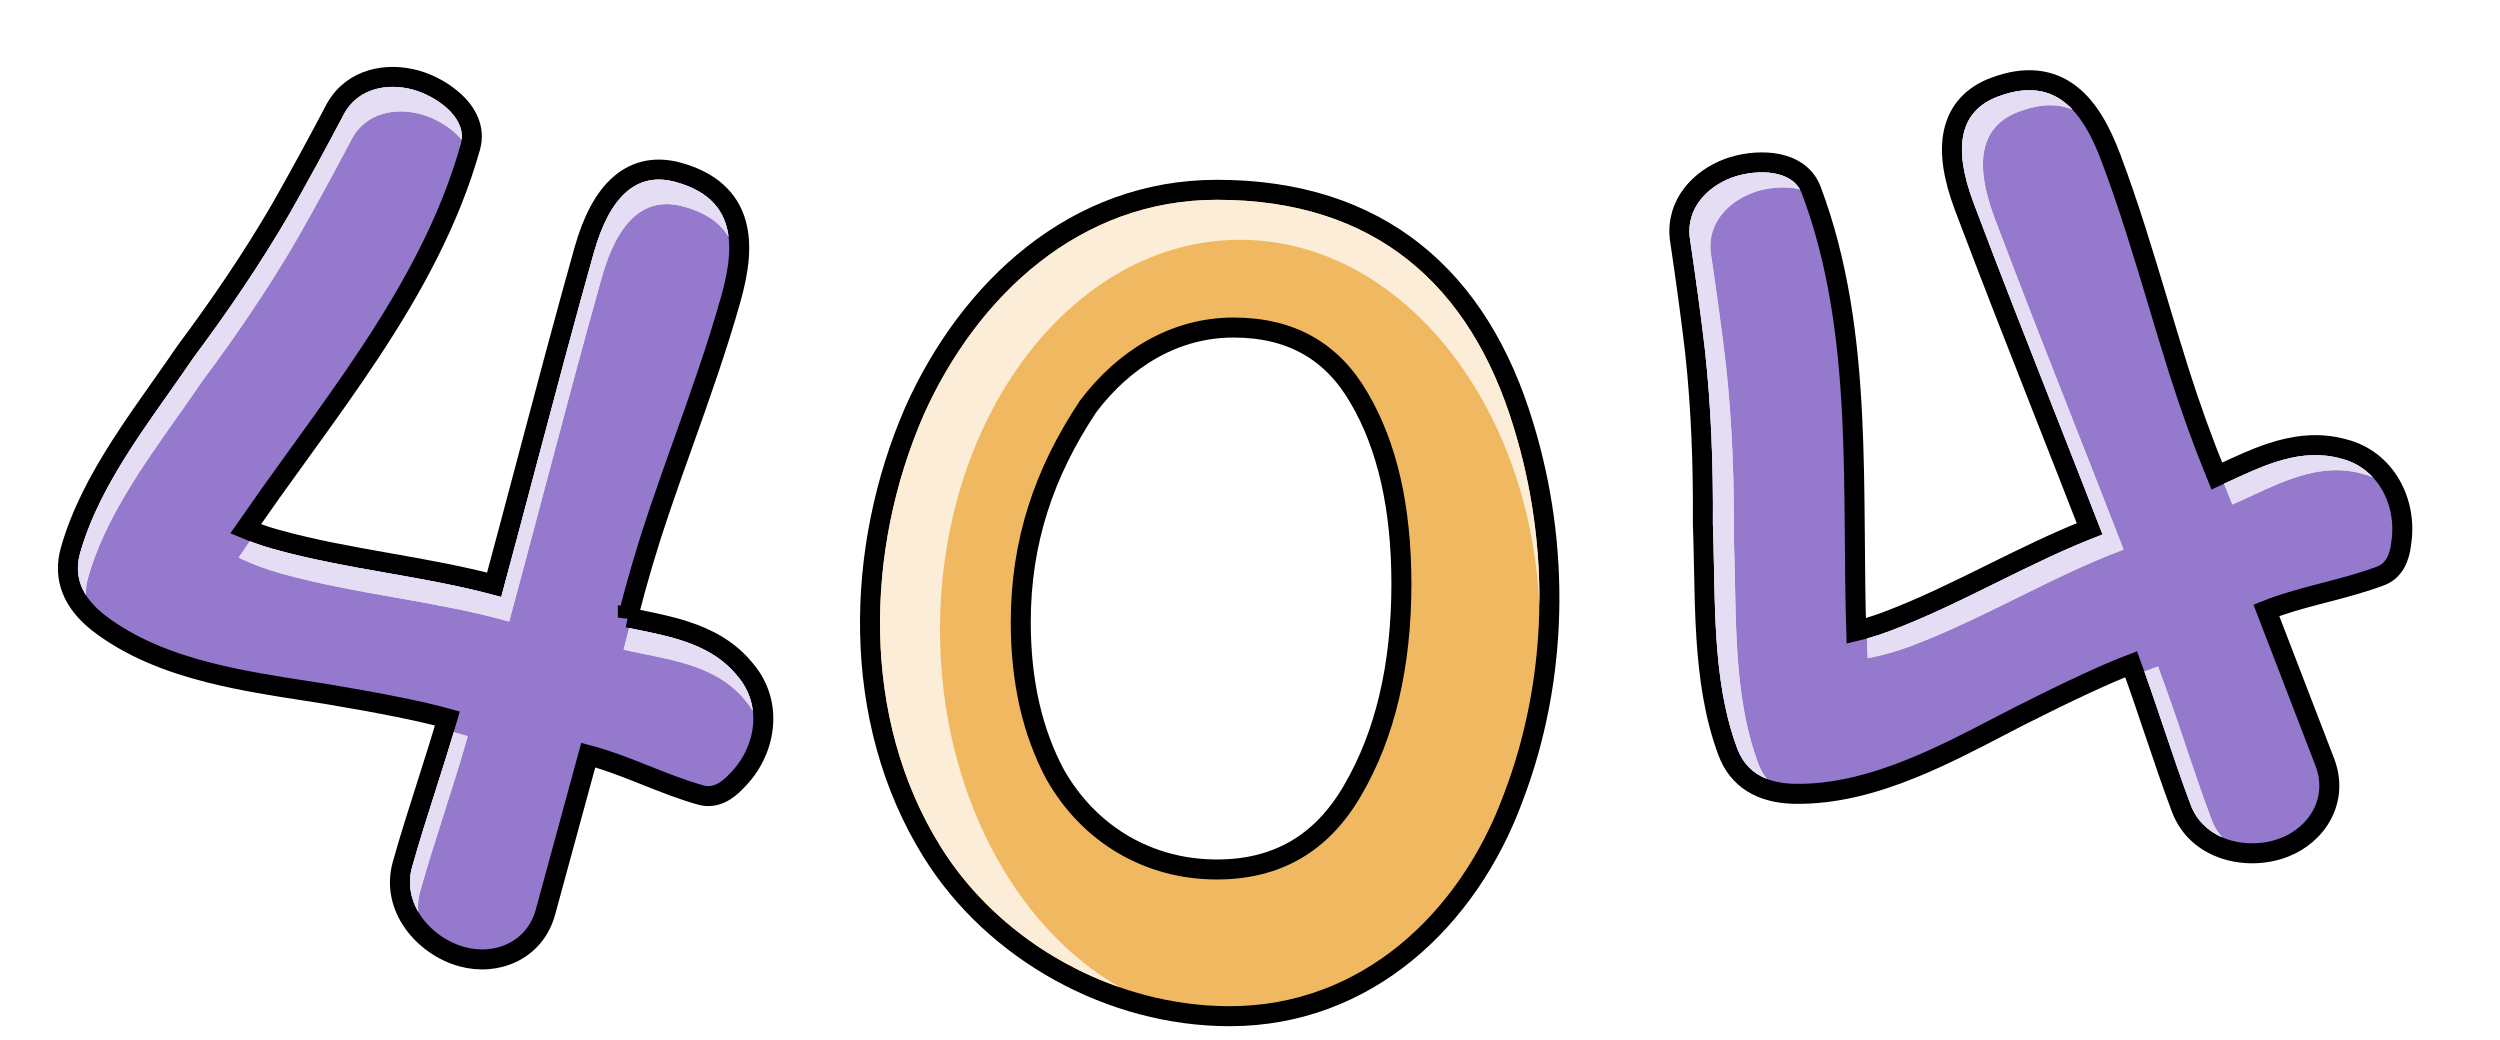
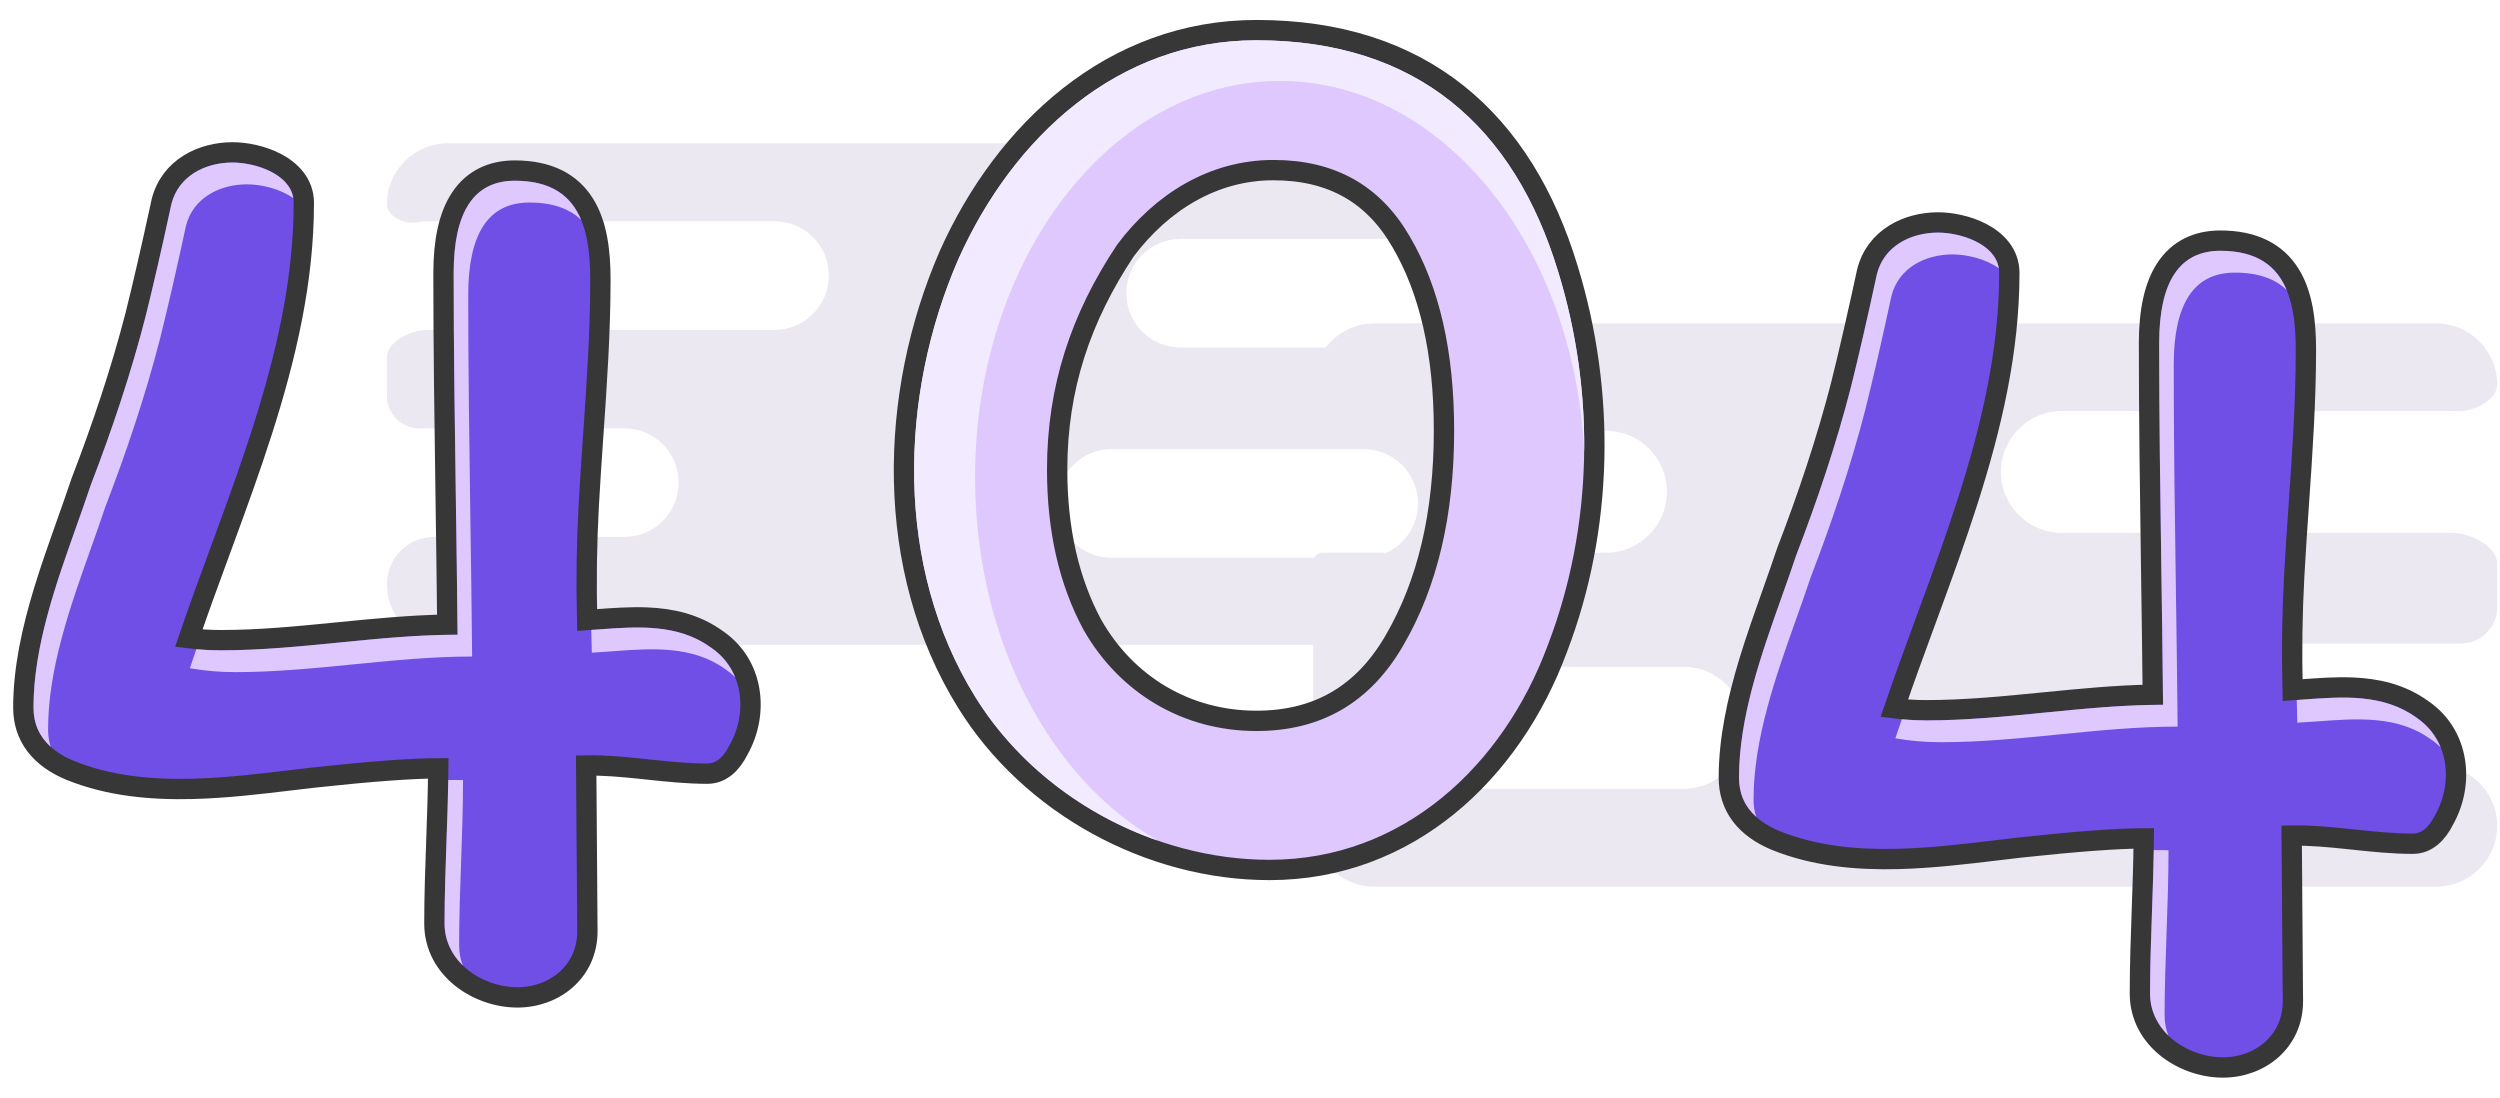
- <svg xmlns="http://www.w3.org/2000/svg" width="125" height="52" viewBox="0 0 125 52" fill="none">
-   <path d="M31.391 30.878c.46-1.81.983-3.588 1.585-5.358.374-1.101.767-2.206 1.163-3.314.855-2.4 1.718-4.82 2.408-7.278.371-1.322.578-2.653.248-3.786-.345-1.19-1.25-2.066-2.854-2.517-1.107-.31-2.112-.129-2.94.588-.797.687-1.38 1.825-1.8 3.32-.997 3.55-1.943 7.12-2.888 10.686-.533 2.009-1.065 4.016-1.605 6.018-1.742-.458-3.513-.771-5.26-1.08l-.012-.002c-1.922-.34-3.816-.675-5.664-1.193a12.584 12.584 0 0 1-1.49-.52 192.737 192.737 0 0 1 2.634-3.705l.294-.407c1.115-1.543 2.237-3.106 3.293-4.706 2.111-3.199 3.975-6.567 5.015-10.274.26-.928-.202-1.713-.768-2.25a4.895 4.895 0 0 0-1.938-1.09c-1.432-.402-3.159-.115-4.019 1.393l-.004.007-.004.007a179.09 179.09 0 0 1-2.728 5c-1.433 2.47-3.071 4.873-4.786 7.172l-.007.01-.006.009c-.381.562-.793 1.145-1.213 1.74-.676.958-1.377 1.95-2.017 2.951-1.05 1.642-1.988 3.384-2.506 5.23-.188.67-.17 1.325.074 1.946.24.614.687 1.16 1.298 1.643l.004.004c1.63 1.264 3.58 2.007 5.568 2.511 1.603.406 3.262.664 4.82.906l1.09.171c2.757.462 4.748.867 5.993 1.213-.328 1.133-.688 2.26-1.05 3.394v.003c-.412 1.289-.827 2.588-1.196 3.903-.608 2.166 1.091 4.082 2.95 4.604 1.763.495 3.66-.297 4.194-2.2l.001-.004 2.145-7.868c.854.224 1.686.54 2.538.878l.335.133c.889.355 1.806.72 2.757.987.68.19 1.29-.162 1.786-.704 1.467-1.454 1.879-3.832.461-5.525-.824-1.04-1.91-1.604-3.034-1.97-.767-.25-1.596-.417-2.38-.577-.164-.033-.326-.066-.485-.1Z" fill="#9579CD" stroke="#000" />
-   <path d="M23.082 6.99c-.498-.629-1.352-1.088-2.005-1.272-1.3-.364-2.743-.078-3.45 1.16a179.158 179.158 0 0 1-2.737 5.015c-1.445 2.492-3.095 4.911-4.819 7.222-.393.58-.809 1.17-1.231 1.768-1.76 2.492-3.633 5.142-4.437 8.008a2.72 2.72 0 0 0-.105.864c-.408-.642-.506-1.339-.295-2.09.805-2.867 2.677-5.517 4.437-8.01.422-.597.838-1.186 1.232-1.767 1.723-2.31 3.373-4.73 4.818-7.222a179.121 179.121 0 0 0 2.737-5.015c.707-1.238 2.15-1.524 3.45-1.16 1.027.289 2.553 1.26 2.405 2.499Z" fill="#E4DDF3" />
-   <path d="M23.082 6.99c-.498-.629-1.352-1.088-2.005-1.272-1.3-.364-2.743-.078-3.45 1.16a179.158 179.158 0 0 1-2.737 5.015c-1.445 2.492-3.095 4.911-4.819 7.222-.393.58-.809 1.17-1.231 1.768-1.76 2.492-3.633 5.142-4.437 8.008a2.72 2.72 0 0 0-.105.864c-.408-.642-.506-1.339-.295-2.09.805-2.867 2.677-5.517 4.437-8.01.422-.597.838-1.186 1.232-1.767 1.723-2.31 3.373-4.73 4.818-7.222a179.121 179.121 0 0 0 2.737-5.015c.707-1.238 2.15-1.524 3.45-1.16 1.027.289 2.553 1.26 2.405 2.499ZM12.49 27.065c-.187.272-.373.543-.558.815.664.32 1.366.583 2.105.79 1.876.526 3.794.865 5.712 1.204 1.918.34 3.836.678 5.71 1.204.588-2.168 1.163-4.339 1.739-6.51.944-3.562 1.888-7.125 2.884-10.672.819-2.917 2.193-4.104 4.124-3.562 1.123.315 1.824.837 2.222 1.506-.154-1.261-.883-2.245-2.622-2.733-1.93-.542-3.305.645-4.124 3.562-.995 3.547-1.94 7.11-2.884 10.672a1252.5 1252.5 0 0 1-1.738 6.51c-1.875-.526-3.793-.865-5.71-1.204-1.919-.338-3.837-.677-5.713-1.204-.393-.11-.775-.236-1.146-.378Z" fill="#E4DDF3" />
-   <path d="M12.49 27.065c-.187.272-.373.543-.558.815.664.32 1.366.583 2.105.79 1.876.526 3.794.865 5.712 1.204 1.918.34 3.836.678 5.71 1.204.588-2.168 1.163-4.339 1.739-6.51.944-3.562 1.888-7.125 2.884-10.672.819-2.917 2.193-4.104 4.124-3.562 1.123.315 1.824.837 2.222 1.506-.154-1.261-.883-2.245-2.622-2.733-1.93-.542-3.305.645-4.124 3.562-.995 3.547-1.94 7.11-2.884 10.672a1252.5 1252.5 0 0 1-1.738 6.51c-1.875-.526-3.793-.865-5.71-1.204-1.919-.338-3.837-.677-5.713-1.204-.393-.11-.775-.236-1.146-.378ZM31.456 31.402c-.094.36-.186.72-.276 1.082.339.077.684.147 1.031.218 1.888.383 3.839.779 5.091 2.364.131.156.244.32.34.488a3.214 3.214 0 0 0-.74-1.715c-1.252-1.585-3.203-1.981-5.09-2.364l-.356-.073Z" fill="#E4DDF3" />
-   <path d="M31.456 31.402c-.094.36-.186.72-.276 1.082.339.077.684.147 1.031.218 1.888.383 3.839.779 5.091 2.364.131.156.244.32.34.488a3.214 3.214 0 0 0-.74-1.715c-1.252-1.585-3.203-1.981-5.09-2.364l-.356-.073ZM20.911 45.588a2.76 2.76 0 0 1 .093-1.003c.367-1.306.78-2.599 1.192-3.89.412-1.291.824-2.581 1.19-3.884a15.555 15.555 0 0 0-.698-.201c-.285.956-.588 1.906-.892 2.858-.413 1.291-.825 2.584-1.192 3.89-.223.796-.074 1.57.307 2.23Z" fill="#E4DDF3" />
-   <path d="M20.911 45.588a2.76 2.76 0 0 1 .093-1.003c.367-1.306.78-2.599 1.192-3.89.412-1.291.824-2.581 1.19-3.884a15.555 15.555 0 0 0-.698-.201c-.285.956-.588 1.906-.892 2.858-.413 1.291-.825 2.584-1.192 3.89-.223.796-.074 1.57.307 2.23Z" fill="#E4DDF3" />
-   <path d="M110.839 23.804a70.565 70.565 0 0 1-1.896-5.256c-.351-1.11-.687-2.232-1.025-3.36-.732-2.44-1.47-4.901-2.37-7.29-.484-1.285-1.105-2.48-2.042-3.198-.983-.754-2.23-.925-3.79-.338-1.076.406-1.778 1.147-2.022 2.215-.234 1.026-.03 2.288.517 3.742 1.3 3.45 2.651 6.887 4 10.32a1304.52 1304.52 0 0 1 2.271 5.8c-1.676.662-3.287 1.459-4.878 2.244l-.011.006c-1.75.865-3.474 1.716-5.27 2.392-.503.19-1.006.344-1.51.465-.047-1.497-.059-3.014-.07-4.546l-.005-.502c-.015-1.904-.037-3.828-.133-5.742-.193-3.828-.686-7.646-2.043-11.25-.34-.9-1.177-1.26-1.95-1.357a4.895 4.895 0 0 0-2.208.27c-1.392.523-2.614 1.777-2.414 3.501v.008l.002.008c.327 2.198.58 4.08.762 5.645.31 2.84.411 5.745.39 8.614v.011l.001.012c.026.679.04 1.391.054 2.12.022 1.172.045 2.386.122 3.572.127 1.945.402 3.905 1.078 5.699.245.651.648 1.168 1.212 1.524.557.352 1.24.527 2.018.556h.006c2.062.053 4.073-.502 5.974-1.274 1.532-.621 3.022-1.396 4.419-2.124l.98-.507c2.496-1.26 4.34-2.114 5.548-2.572.407 1.107.784 2.228 1.164 3.357l.001.002c.432 1.282.867 2.575 1.348 3.853.793 2.106 3.297 2.644 5.103 1.963 1.715-.645 2.774-2.406 2.077-4.257l-.001-.003-2.93-7.61c.82-.326 1.678-.563 2.565-.796l.348-.09c.926-.241 1.882-.49 2.807-.838.66-.25.943-.894 1.022-1.625.321-2.04-.756-4.2-2.901-4.726-1.28-.35-2.489-.16-3.611.21-.766.253-1.533.609-2.259.944l-.45.208Z" fill="#9579CD" stroke="#000" />
-   <path d="M89.997 9.475c-.773-.212-1.734-.076-2.368.163-1.264.476-2.258 1.56-2.094 2.977.328 2.202.583 4.089.765 5.662.312 2.864.414 5.79.394 8.673.027.701.04 1.422.054 2.154.057 3.05.118 6.294 1.167 9.08.109.289.25.541.426.759-.708-.276-1.2-.78-1.475-1.51-1.049-2.786-1.11-6.03-1.167-9.081a110.65 110.65 0 0 0-.054-2.154c.02-2.883-.082-5.809-.394-8.673-.182-1.573-.437-3.46-.764-5.662-.164-1.416.83-2.501 2.093-2.977.999-.376 2.803-.496 3.417.589Z" fill="#E4DDF3" />
-   <path d="M89.997 9.475c-.773-.212-1.734-.076-2.368.163-1.264.476-2.258 1.56-2.094 2.977.328 2.202.583 4.089.765 5.662.312 2.864.414 5.79.394 8.673.027.701.04 1.422.054 2.154.057 3.05.118 6.294 1.167 9.08.109.289.25.541.426.759-.708-.276-1.2-.78-1.475-1.51-1.049-2.786-1.11-6.03-1.167-9.081a110.65 110.65 0 0 0-.054-2.154c.02-2.883-.082-5.809-.394-8.673-.182-1.573-.437-3.46-.764-5.662-.164-1.416.83-2.501 2.093-2.977.999-.376 2.803-.496 3.417.589ZM93.351 31.924c.01.33.02.659.032.987a12.87 12.87 0 0 0 2.165-.61c1.823-.686 3.57-1.55 5.316-2.412 1.746-.863 3.491-1.725 5.314-2.411-.811-2.095-1.633-4.185-2.455-6.276-1.348-3.43-2.697-6.859-3.995-10.307-1.068-2.835-.663-4.606 1.213-5.313 1.092-.41 1.966-.406 2.683-.102-.871-.925-2.041-1.286-3.731-.65-1.877.707-2.282 2.478-1.214 5.313 1.298 3.448 2.647 6.878 3.995 10.307.822 2.09 1.644 4.181 2.455 6.276-1.822.686-3.568 1.549-5.314 2.411-1.746.863-3.493 1.726-5.316 2.412a13.28 13.28 0 0 1-1.148.375Z" fill="#E4DDF3" />
-   <path d="M93.351 31.924c.01.33.02.659.032.987a12.87 12.87 0 0 0 2.165-.61c1.823-.686 3.57-1.55 5.316-2.412 1.746-.863 3.491-1.725 5.314-2.411-.811-2.095-1.633-4.185-2.455-6.276-1.348-3.43-2.697-6.859-3.995-10.307-1.068-2.835-.663-4.606 1.213-5.313 1.092-.41 1.966-.406 2.683-.102-.871-.925-2.041-1.286-3.731-.65-1.877.707-2.282 2.478-1.214 5.313 1.298 3.448 2.647 6.878 3.995 10.307.822 2.09 1.644 4.181 2.455 6.276-1.822.686-3.568 1.549-5.314 2.411-1.746.863-3.493 1.726-5.316 2.412a13.28 13.28 0 0 1-1.148.375ZM111.202 24.188c.136.346.276.69.418 1.035.318-.138.638-.286.96-.435 1.748-.81 3.554-1.646 5.502-1.11.198.049.386.113.563.192a3.211 3.211 0 0 0-1.611-.944c-1.948-.536-3.755.3-5.503 1.11l-.329.152Z" fill="#E4DDF3" />
-   <path d="M111.202 24.188c.136.346.276.69.418 1.035.318-.138.638-.286.96-.435 1.748-.81 3.554-1.646 5.502-1.11.198.049.386.113.563.192a3.211 3.211 0 0 0-1.611-.944c-1.948-.536-3.755.3-5.503 1.11l-.329.152ZM111.105 41.863a2.744 2.744 0 0 1-.519-.863c-.478-1.27-.911-2.555-1.344-3.84a113.657 113.657 0 0 0-1.341-3.834c-.204.069-.431.152-.681.25.336.94.655 1.885.973 2.831.433 1.286.866 2.571 1.344 3.84.291.775.87 1.31 1.568 1.616Z" fill="#E4DDF3" />
-   <path d="M111.105 41.863a2.744 2.744 0 0 1-.519-.863c-.478-1.27-.911-2.555-1.344-3.84a113.657 113.657 0 0 0-1.341-3.834c-.204.069-.431.152-.681.25.336.94.655 1.885.973 2.831.433 1.286.866 2.571 1.344 3.84.291.775.87 1.31 1.568 1.616Z" fill="#E4DDF3" />
-   <path d="m45.73 20.537-.002.005c-2.994 6.868-3.22 15.458.865 22.031 3.123 5.038 9 8.237 14.889 8.237 6.832 0 11.916-4.81 14.164-10.884 2.28-5.947 2.387-12.63.522-18.69-1.103-3.642-2.888-6.587-5.44-8.62-2.557-2.037-5.843-3.126-9.886-3.126-7.097 0-12.38 4.958-15.112 11.047Zm21.912 18.961-.001.002c-1.534 2.664-3.781 3.974-6.799 3.974-3.41 0-6.374-1.748-8.075-4.734-1.146-2.132-1.729-4.67-1.729-7.63 0-4.014 1.159-7.47 3.364-10.783 1.788-2.378 4.328-3.95 7.272-3.95 2.86 0 4.93 1.172 6.287 3.527l.002.003c1.392 2.375 2.107 5.459 2.107 9.283 0 4.116-.819 7.544-2.428 10.308Z" fill="#F0B861" stroke="#000" />
-   <path d="M76.969 30.22a29.02 29.02 0 0 0-1.279-8.838C73.525 14.237 68.74 9.99 60.842 9.99c-6.833 0-11.973 4.772-14.656 10.752-2.944 6.755-3.148 15.165.832 21.568 2.048 3.303 5.321 5.795 8.994 7.064C50.708 46.368 47 39.492 47 31.49c0-10.77 6.716-19.5 15-19.5 7.956 0 14.465 8.052 14.969 18.23Z" fill="#FCEDD8" />
+ <svg xmlns="http://www.w3.org/2000/svg" width="123" height="54" viewBox="0 0 123 54" fill="none">
+   <path fill-rule="evenodd" clip-rule="evenodd" d="M19.036 10.049C19.036 8.392 20.379 7.049 22.036 7.049H67.911C69.568 7.049 70.911 8.392 70.911 10.049V11.372C70.911 11.591 70.715 11.757 70.496 11.757H58.087C56.612 11.757 55.416 12.953 55.416 14.428C55.416 15.903 56.612 17.099 58.087 17.099H70.496C70.715 17.099 70.911 17.264 70.911 17.483V28.731C70.911 30.388 69.568 31.731 67.911 31.731H22.036C20.379 31.731 19.036 30.388 19.036 28.731C19.036 27.454 20.072 26.418 21.35 26.418H30.718C32.193 26.418 33.388 25.222 33.388 23.747C33.388 22.272 32.193 21.076 30.718 21.076H20.625C19.747 21.076 19.036 20.365 19.036 19.488V17.584C19.036 16.796 20.235 16.229 21.023 16.229H38.109C39.584 16.229 40.779 15.033 40.779 13.558C40.779 12.083 39.584 10.887 38.109 10.887H21.023C20.847 10.887 20.676 10.904 20.51 10.937C19.915 11.053 19.036 10.655 19.036 10.049ZM54.687 27.441C53.212 27.441 52.016 26.245 52.016 24.77C52.016 23.295 53.212 22.1 54.687 22.1H67.096C68.571 22.1 69.766 23.295 69.766 24.77C69.766 26.245 68.571 27.441 67.096 27.441H54.687Z" fill="#EBE8F1" />
+   <path fill-rule="evenodd" clip-rule="evenodd" d="M122.861 18.911C122.861 17.254 121.517 15.911 119.861 15.911H67.614C65.957 15.911 64.614 17.254 64.614 18.911V20.765C64.614 21.011 64.835 21.197 65.08 21.197H79.013C80.669 21.197 82.012 22.54 82.012 24.196C82.012 25.852 80.669 27.195 79.013 27.195H65.08C64.835 27.195 64.614 27.381 64.614 27.627V40.625C64.614 42.282 65.957 43.625 67.614 43.625H119.861C121.517 43.625 122.861 42.282 122.861 40.625C122.861 38.987 121.532 37.659 119.894 37.659H109.744C108.088 37.659 106.745 36.316 106.745 34.66C106.745 33.004 108.088 31.661 109.744 31.661H121.076C122.062 31.661 122.861 30.863 122.861 29.877V27.739C122.861 26.855 121.514 26.218 120.63 26.218H101.445C99.789 26.218 98.447 24.876 98.447 23.22C98.447 21.563 99.789 20.221 101.445 20.221H120.63C120.701 20.221 120.771 20.223 120.841 20.228C121.649 20.284 122.861 19.721 122.861 18.911ZM82.831 38.808C84.487 38.808 85.829 37.465 85.829 35.809C85.829 34.153 84.487 32.81 82.831 32.81H68.898C67.242 32.81 65.899 34.153 65.899 35.809C65.899 37.465 67.242 38.808 68.898 38.808H82.831Z" fill="#EBE8F1" />
+   <path d="M22.008 30.732C20.206 30.761 18.418 30.938 16.652 31.113L16.64 31.114C14.697 31.307 12.784 31.496 10.864 31.496C10.327 31.496 9.802 31.463 9.289 31.398C9.772 29.981 10.295 28.557 10.824 27.119C10.882 26.962 10.94 26.805 10.997 26.648C11.654 24.861 12.311 23.053 12.896 21.227C14.064 17.577 14.948 13.831 14.948 9.98C14.948 9.017 14.291 8.385 13.601 8.022C12.909 7.657 12.075 7.496 11.44 7.496C9.953 7.496 8.368 8.239 7.947 9.922L7.945 9.93L7.944 9.938C7.475 12.11 7.05 13.96 6.668 15.489C5.956 18.256 5.028 21.011 3.998 23.688L3.994 23.699L3.99 23.71C3.775 24.354 3.537 25.026 3.292 25.713C2.9 26.817 2.494 27.962 2.148 29.099C1.582 30.964 1.148 32.895 1.148 34.812C1.148 35.508 1.343 36.133 1.746 36.665C2.143 37.191 2.721 37.596 3.439 37.897L3.439 37.897L3.444 37.899C5.355 38.675 7.433 38.864 9.484 38.812C11.137 38.77 12.804 38.57 14.368 38.382C14.74 38.338 15.105 38.294 15.464 38.253C18.244 37.952 20.271 37.804 21.562 37.801C21.553 38.98 21.511 40.162 21.469 41.352L21.469 41.355C21.421 42.707 21.372 44.07 21.372 45.436C21.372 47.686 23.526 49.072 25.456 49.072C27.288 49.072 28.9 47.797 28.901 45.82L28.9 45.816L28.84 37.661C29.723 37.646 30.609 37.726 31.521 37.821C31.639 37.834 31.759 37.846 31.879 37.859C32.831 37.96 33.813 38.064 34.8 38.064C35.506 38.064 35.998 37.559 36.329 36.904C37.349 35.107 37.103 32.706 35.28 31.459C34.206 30.68 33.008 30.431 31.827 30.383C31.021 30.35 30.178 30.412 29.38 30.47C29.213 30.482 29.048 30.494 28.886 30.506C28.84 28.639 28.863 26.785 28.964 24.919C29.026 23.757 29.107 22.588 29.188 21.414C29.364 18.872 29.54 16.308 29.54 13.756C29.54 12.382 29.38 11.046 28.756 10.043C28.102 8.991 26.994 8.392 25.328 8.392C24.179 8.392 23.26 8.838 22.655 9.752C22.075 10.629 21.82 11.882 21.82 13.436C21.82 17.123 21.874 20.815 21.927 24.503C21.957 26.581 21.987 28.658 22.008 30.732Z" fill="#704FE6" stroke="#373737" />
+   <path d="M14.431 9.751C13.782 9.281 12.835 9.069 12.157 9.069C10.807 9.069 9.495 9.734 9.149 11.117C8.68 13.293 8.253 15.149 7.869 16.685C7.151 19.476 6.216 22.25 5.181 24.941C4.959 25.606 4.718 26.286 4.473 26.976C3.451 29.851 2.365 32.908 2.365 35.885C2.365 36.193 2.409 36.479 2.497 36.745C1.931 36.237 1.648 35.593 1.648 34.812C1.648 31.835 2.735 28.777 3.756 25.902C4.001 25.212 4.243 24.533 4.464 23.868C5.499 21.177 6.435 18.402 7.152 15.612C7.536 14.076 7.963 12.22 8.432 10.044C8.778 8.661 10.091 7.996 11.44 7.996C12.508 7.996 14.239 8.519 14.431 9.751Z" fill="#DEC8FE" />
+   <path d="M9.659 31.942C9.551 32.254 9.445 32.566 9.341 32.877C10.066 33.005 10.813 33.069 11.581 33.069C13.529 33.069 15.468 32.877 17.406 32.685C19.344 32.493 21.282 32.301 23.229 32.301C23.209 30.055 23.176 27.809 23.143 25.563C23.09 21.878 23.037 18.194 23.037 14.509C23.037 11.48 24.04 9.965 26.045 9.965C27.211 9.965 28.028 10.278 28.591 10.815C28.102 9.642 27.135 8.892 25.328 8.892C23.323 8.892 22.32 10.406 22.32 13.436C22.32 17.12 22.374 20.805 22.427 24.49C22.459 26.736 22.492 28.982 22.512 31.228C20.565 31.228 18.628 31.42 16.69 31.612C14.751 31.804 12.813 31.996 10.864 31.996C10.457 31.996 10.055 31.978 9.659 31.942Z" fill="#DEC8FE" />
+   <path d="M29.09 30.993C29.096 31.364 29.105 31.736 29.117 32.109C29.463 32.092 29.815 32.066 30.168 32.04C32.089 31.899 34.075 31.753 35.709 32.941C35.877 33.056 36.03 33.182 36.168 33.319C35.936 32.751 35.546 32.245 34.992 31.868C33.358 30.679 31.373 30.825 29.452 30.967C29.331 30.975 29.21 30.984 29.09 30.993Z" fill="#DEC8FE" />
+   <path d="M22.77 47.5C22.654 47.194 22.589 46.863 22.589 46.509C22.589 45.153 22.637 43.797 22.685 42.442C22.733 41.088 22.781 39.734 22.781 38.381C22.566 38.374 22.324 38.372 22.055 38.376C22.039 39.373 22.004 40.371 21.968 41.368C21.921 42.724 21.872 44.079 21.872 45.436C21.872 46.263 22.225 46.968 22.77 47.5Z" fill="#DEC8FE" />
+   <path d="M105.918 34.18C104.117 34.209 102.328 34.386 100.563 34.561L100.55 34.562C98.608 34.754 96.694 34.944 94.775 34.944C94.237 34.944 93.712 34.911 93.199 34.846C93.682 33.429 94.206 32.005 94.734 30.567C94.792 30.41 94.85 30.253 94.907 30.095C95.564 28.308 96.222 26.5 96.806 24.675C97.974 21.024 98.859 17.278 98.859 13.428C98.859 12.464 98.201 11.833 97.512 11.47C96.82 11.105 95.986 10.944 95.351 10.944C93.863 10.944 92.278 11.687 91.858 13.37L91.856 13.378L91.854 13.386C91.385 15.558 90.96 17.408 90.578 18.937C89.866 21.703 88.938 24.459 87.908 27.136L87.904 27.147L87.9 27.157C87.685 27.802 87.447 28.474 87.203 29.161C86.811 30.265 86.404 31.41 86.058 32.547C85.492 34.411 85.059 36.342 85.059 38.26C85.059 38.955 85.254 39.581 85.656 40.113C86.054 40.639 86.631 41.043 87.349 41.345L87.349 41.345L87.354 41.347C89.265 42.123 91.343 42.312 93.394 42.26C95.047 42.218 96.714 42.018 98.278 41.83C98.65 41.785 99.016 41.741 99.374 41.7C102.154 41.4 104.181 41.251 105.473 41.248C105.463 42.428 105.421 43.61 105.379 44.8L105.379 44.803C105.331 46.155 105.283 47.518 105.283 48.883C105.283 51.134 107.436 52.52 109.367 52.52C111.199 52.52 112.811 51.245 112.811 49.267L112.811 49.264L112.75 41.109C113.633 41.094 114.52 41.174 115.431 41.269C115.55 41.281 115.669 41.294 115.789 41.307C116.741 41.407 117.723 41.511 118.711 41.511C119.416 41.511 119.909 41.007 120.24 40.352C121.259 38.555 121.013 36.154 119.191 34.907C118.116 34.127 116.918 33.879 115.738 33.83C114.931 33.797 114.088 33.859 113.29 33.918C113.123 33.93 112.958 33.942 112.796 33.953C112.75 32.087 112.773 30.233 112.874 28.366C112.937 27.205 113.017 26.036 113.098 24.862C113.274 22.32 113.451 19.756 113.451 17.203C113.451 15.83 113.29 14.493 112.667 13.491C112.012 12.438 110.905 11.839 109.239 11.839C108.089 11.839 107.17 12.286 106.566 13.2C105.985 14.077 105.731 15.329 105.731 16.884C105.731 20.571 105.784 24.263 105.837 27.951C105.867 30.029 105.897 32.106 105.918 34.18Z" fill="#704FE6" stroke="#373737" />
+   <path d="M98.341 13.199C97.692 12.728 96.745 12.517 96.067 12.517C94.717 12.517 93.405 13.182 93.059 14.565C92.59 16.741 92.163 18.597 91.779 20.133C91.061 22.923 90.126 25.698 89.091 28.389C88.869 29.054 88.628 29.733 88.383 30.423C87.361 33.298 86.275 36.356 86.275 39.333C86.275 39.641 86.319 39.927 86.407 40.192C85.841 39.685 85.559 39.041 85.559 38.26C85.559 35.282 86.645 32.225 87.666 29.35C87.912 28.66 88.153 27.981 88.375 27.316C89.409 24.625 90.345 21.85 91.063 19.059C91.447 17.523 91.873 15.668 92.343 13.492C92.688 12.109 94.001 11.444 95.351 11.444C96.418 11.444 98.149 11.967 98.341 13.199Z" fill="#DEC8FE" />
+   <path d="M93.569 35.389C93.461 35.701 93.355 36.013 93.251 36.325C93.976 36.453 94.723 36.517 95.491 36.517C97.439 36.517 99.378 36.325 101.316 36.133C103.254 35.941 105.192 35.749 107.139 35.749C107.119 33.503 107.086 31.257 107.054 29.011C107 25.326 106.947 21.641 106.947 17.957C106.947 14.927 107.95 13.413 109.955 13.413C111.121 13.413 111.938 13.726 112.502 14.263C112.012 13.09 111.045 12.339 109.239 12.339C107.233 12.339 106.231 13.854 106.231 16.884C106.231 20.568 106.284 24.253 106.337 27.938C106.37 30.184 106.402 32.43 106.423 34.675C104.476 34.675 102.538 34.867 100.6 35.059C98.661 35.251 96.723 35.444 94.775 35.444C94.367 35.444 93.965 35.425 93.569 35.389Z" fill="#DEC8FE" />
+   <path d="M113 34.441C113.006 34.812 113.015 35.184 113.027 35.557C113.374 35.539 113.725 35.514 114.079 35.488C116 35.346 117.985 35.2 119.619 36.389C119.787 36.503 119.94 36.63 120.078 36.766C119.846 36.199 119.456 35.693 118.903 35.316C117.268 34.127 115.283 34.273 113.362 34.414C113.241 34.423 113.121 34.432 113 34.441Z" fill="#DEC8FE" />
+   <path d="M106.68 50.948C106.564 50.642 106.499 50.311 106.499 49.957C106.499 48.6 106.547 47.245 106.595 45.889C106.643 44.535 106.691 43.182 106.691 41.829C106.476 41.822 106.234 41.82 105.966 41.824C105.949 42.821 105.914 43.818 105.879 44.816C105.831 46.171 105.783 47.527 105.783 48.883C105.783 49.71 106.136 50.416 106.68 50.948Z" fill="#DEC8FE" />
+   <path d="M46.703 12.53L46.703 12.53L46.701 12.535C43.708 19.403 43.481 27.992 47.567 34.566C50.69 39.604 56.566 42.802 62.456 42.802C69.288 42.802 74.372 37.993 76.62 31.919C78.9 25.971 79.006 19.29 77.142 13.229C76.038 9.586 74.254 6.641 71.701 4.608C69.144 2.571 65.858 1.482 61.816 1.482C54.718 1.482 49.436 6.441 46.703 12.53ZM68.615 31.491L68.614 31.493C67.081 34.157 64.833 35.466 61.816 35.466C58.406 35.466 55.442 33.719 53.741 30.732C52.595 28.601 52.012 26.063 52.012 23.102C52.012 19.088 53.17 15.632 55.376 12.319C57.164 9.941 59.704 8.37 62.648 8.37C65.508 8.37 67.578 9.542 68.934 11.896L68.934 11.896L68.936 11.899C70.329 14.275 71.044 17.358 71.044 21.182C71.044 25.298 70.225 28.726 68.615 31.491Z" fill="#DEC8FE" stroke="#373737" />
+   <path d="M77.942 22.212C77.975 19.225 77.542 16.23 76.664 13.374C74.499 6.229 69.714 1.982 61.816 1.982C54.982 1.982 49.843 6.755 47.16 12.734C44.215 19.489 44.012 27.9 47.992 34.302C50.04 37.605 53.313 40.098 56.985 41.367C51.681 38.361 47.974 31.485 47.974 23.482C47.974 12.713 54.689 3.982 62.974 3.982C70.93 3.982 77.439 12.035 77.942 22.212Z" fill="#F2EAFE" />
</svg>
